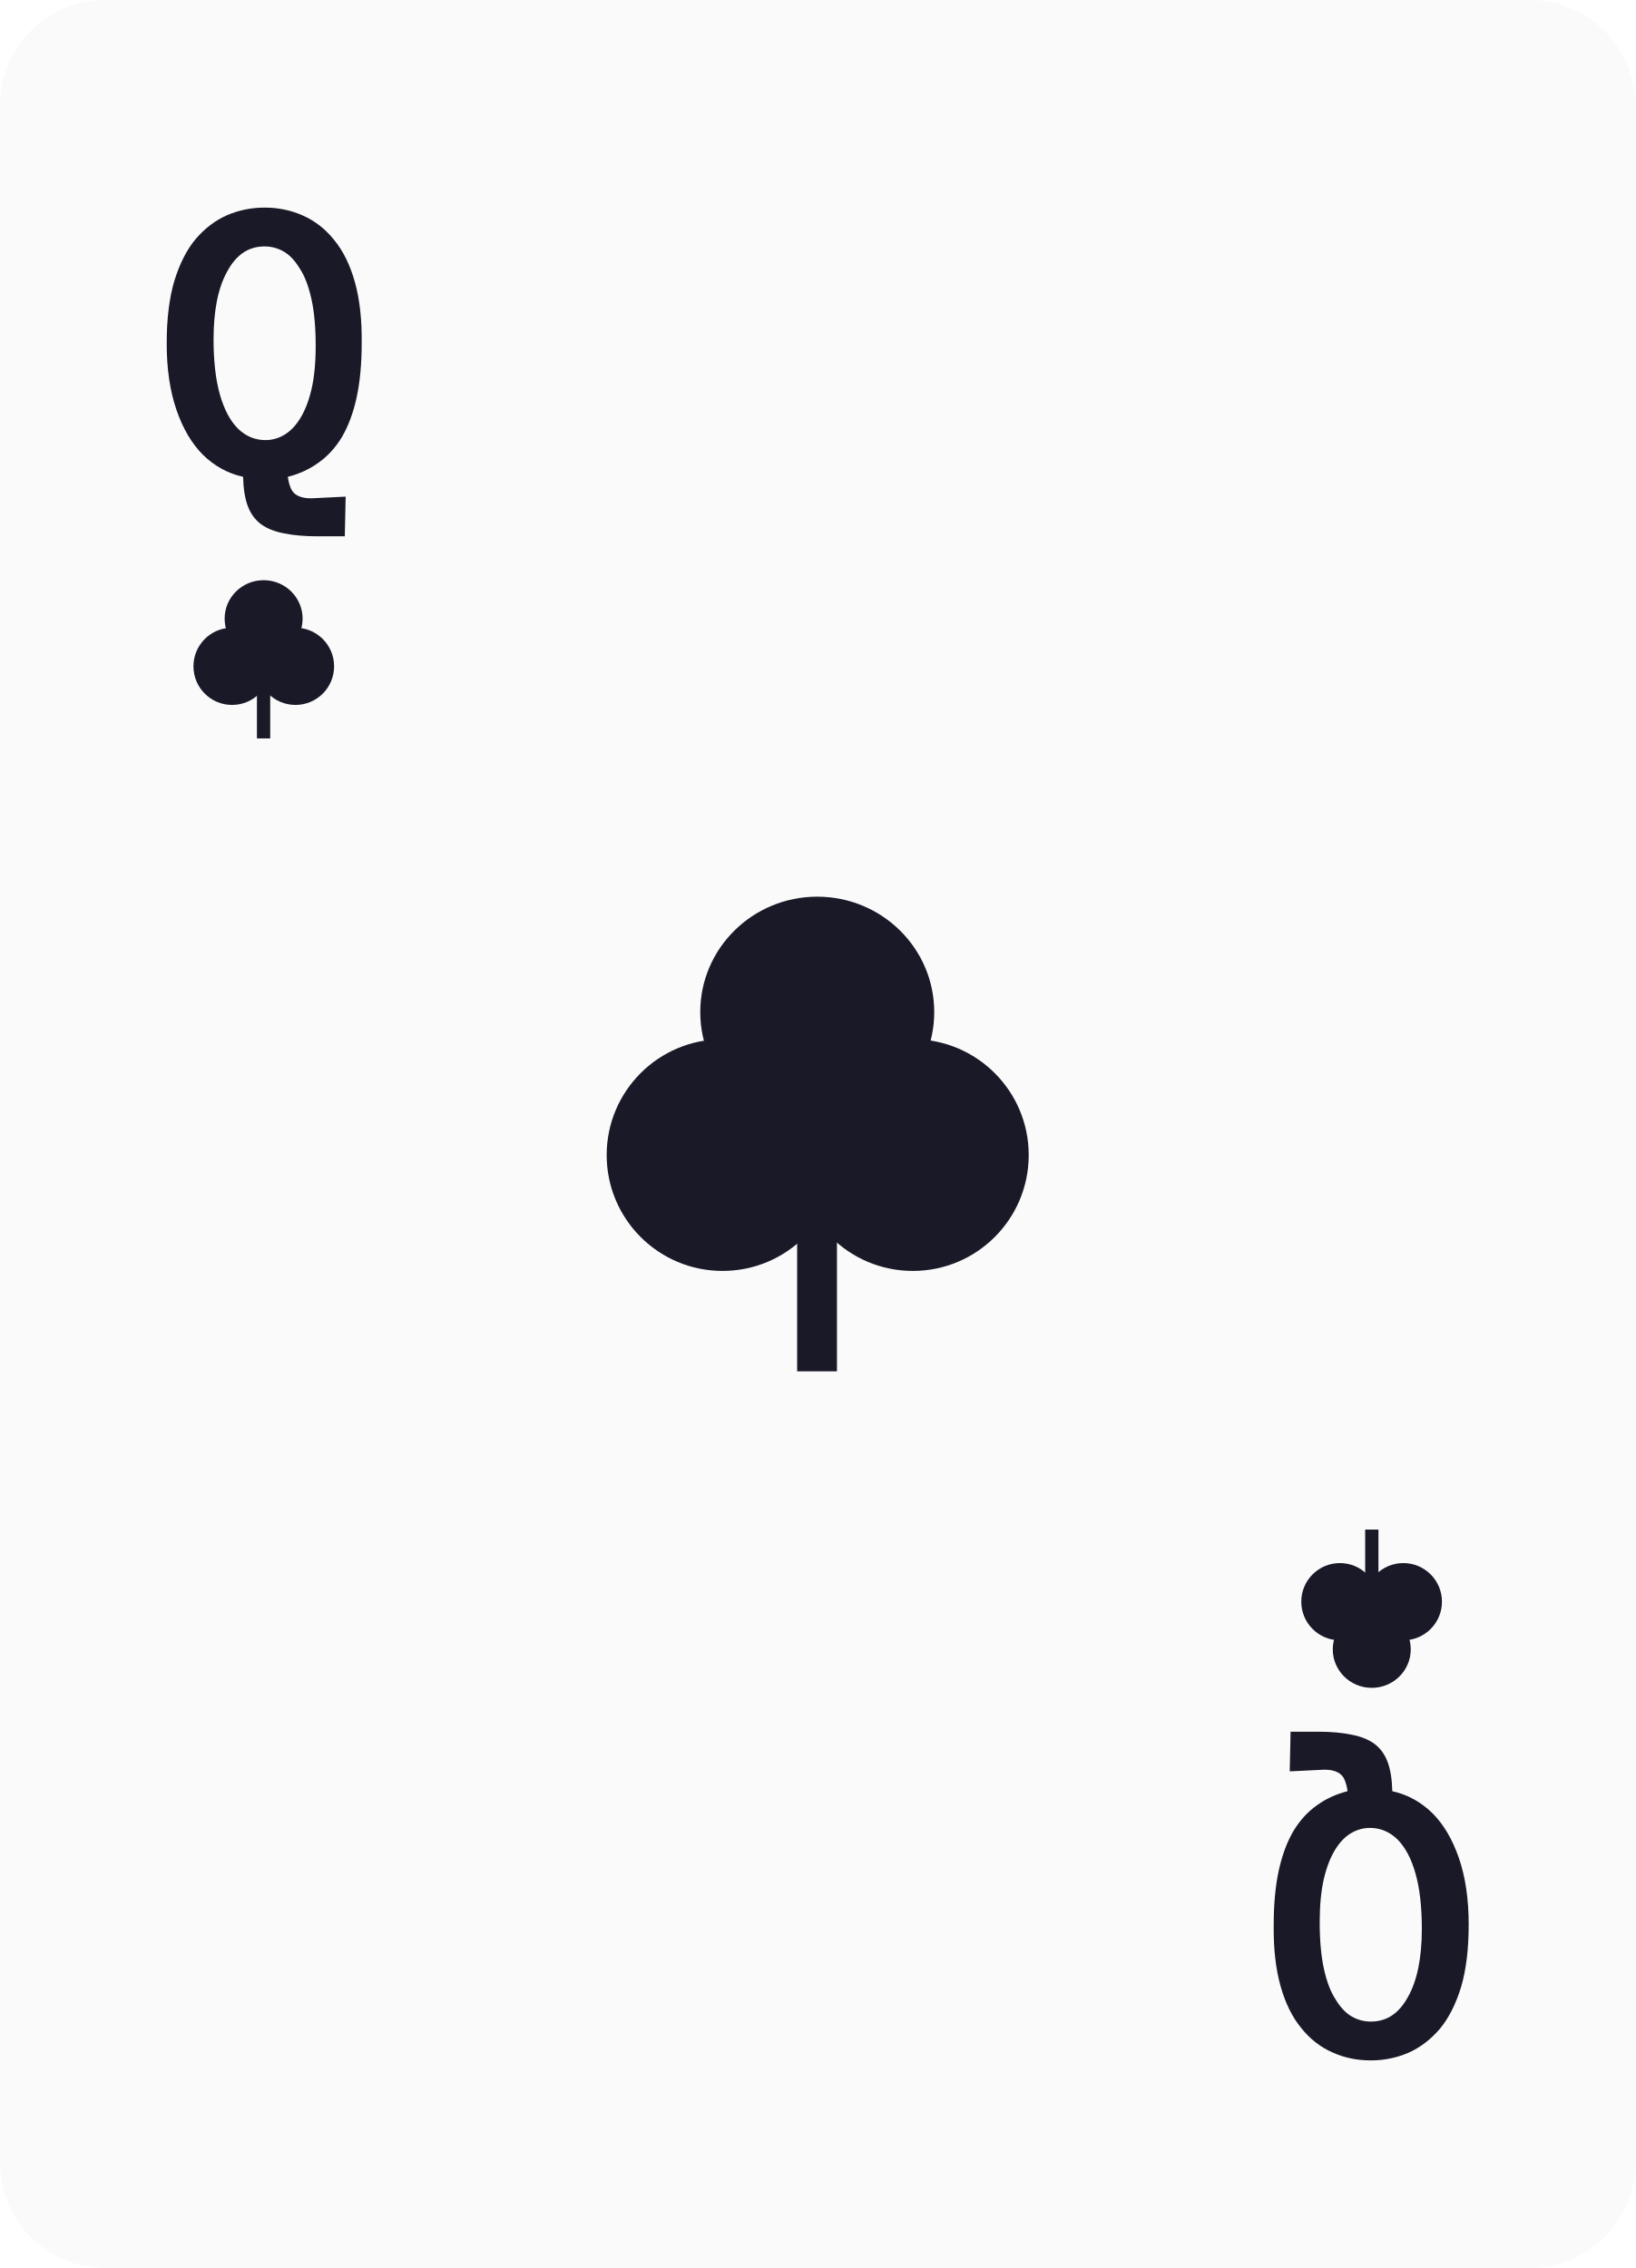
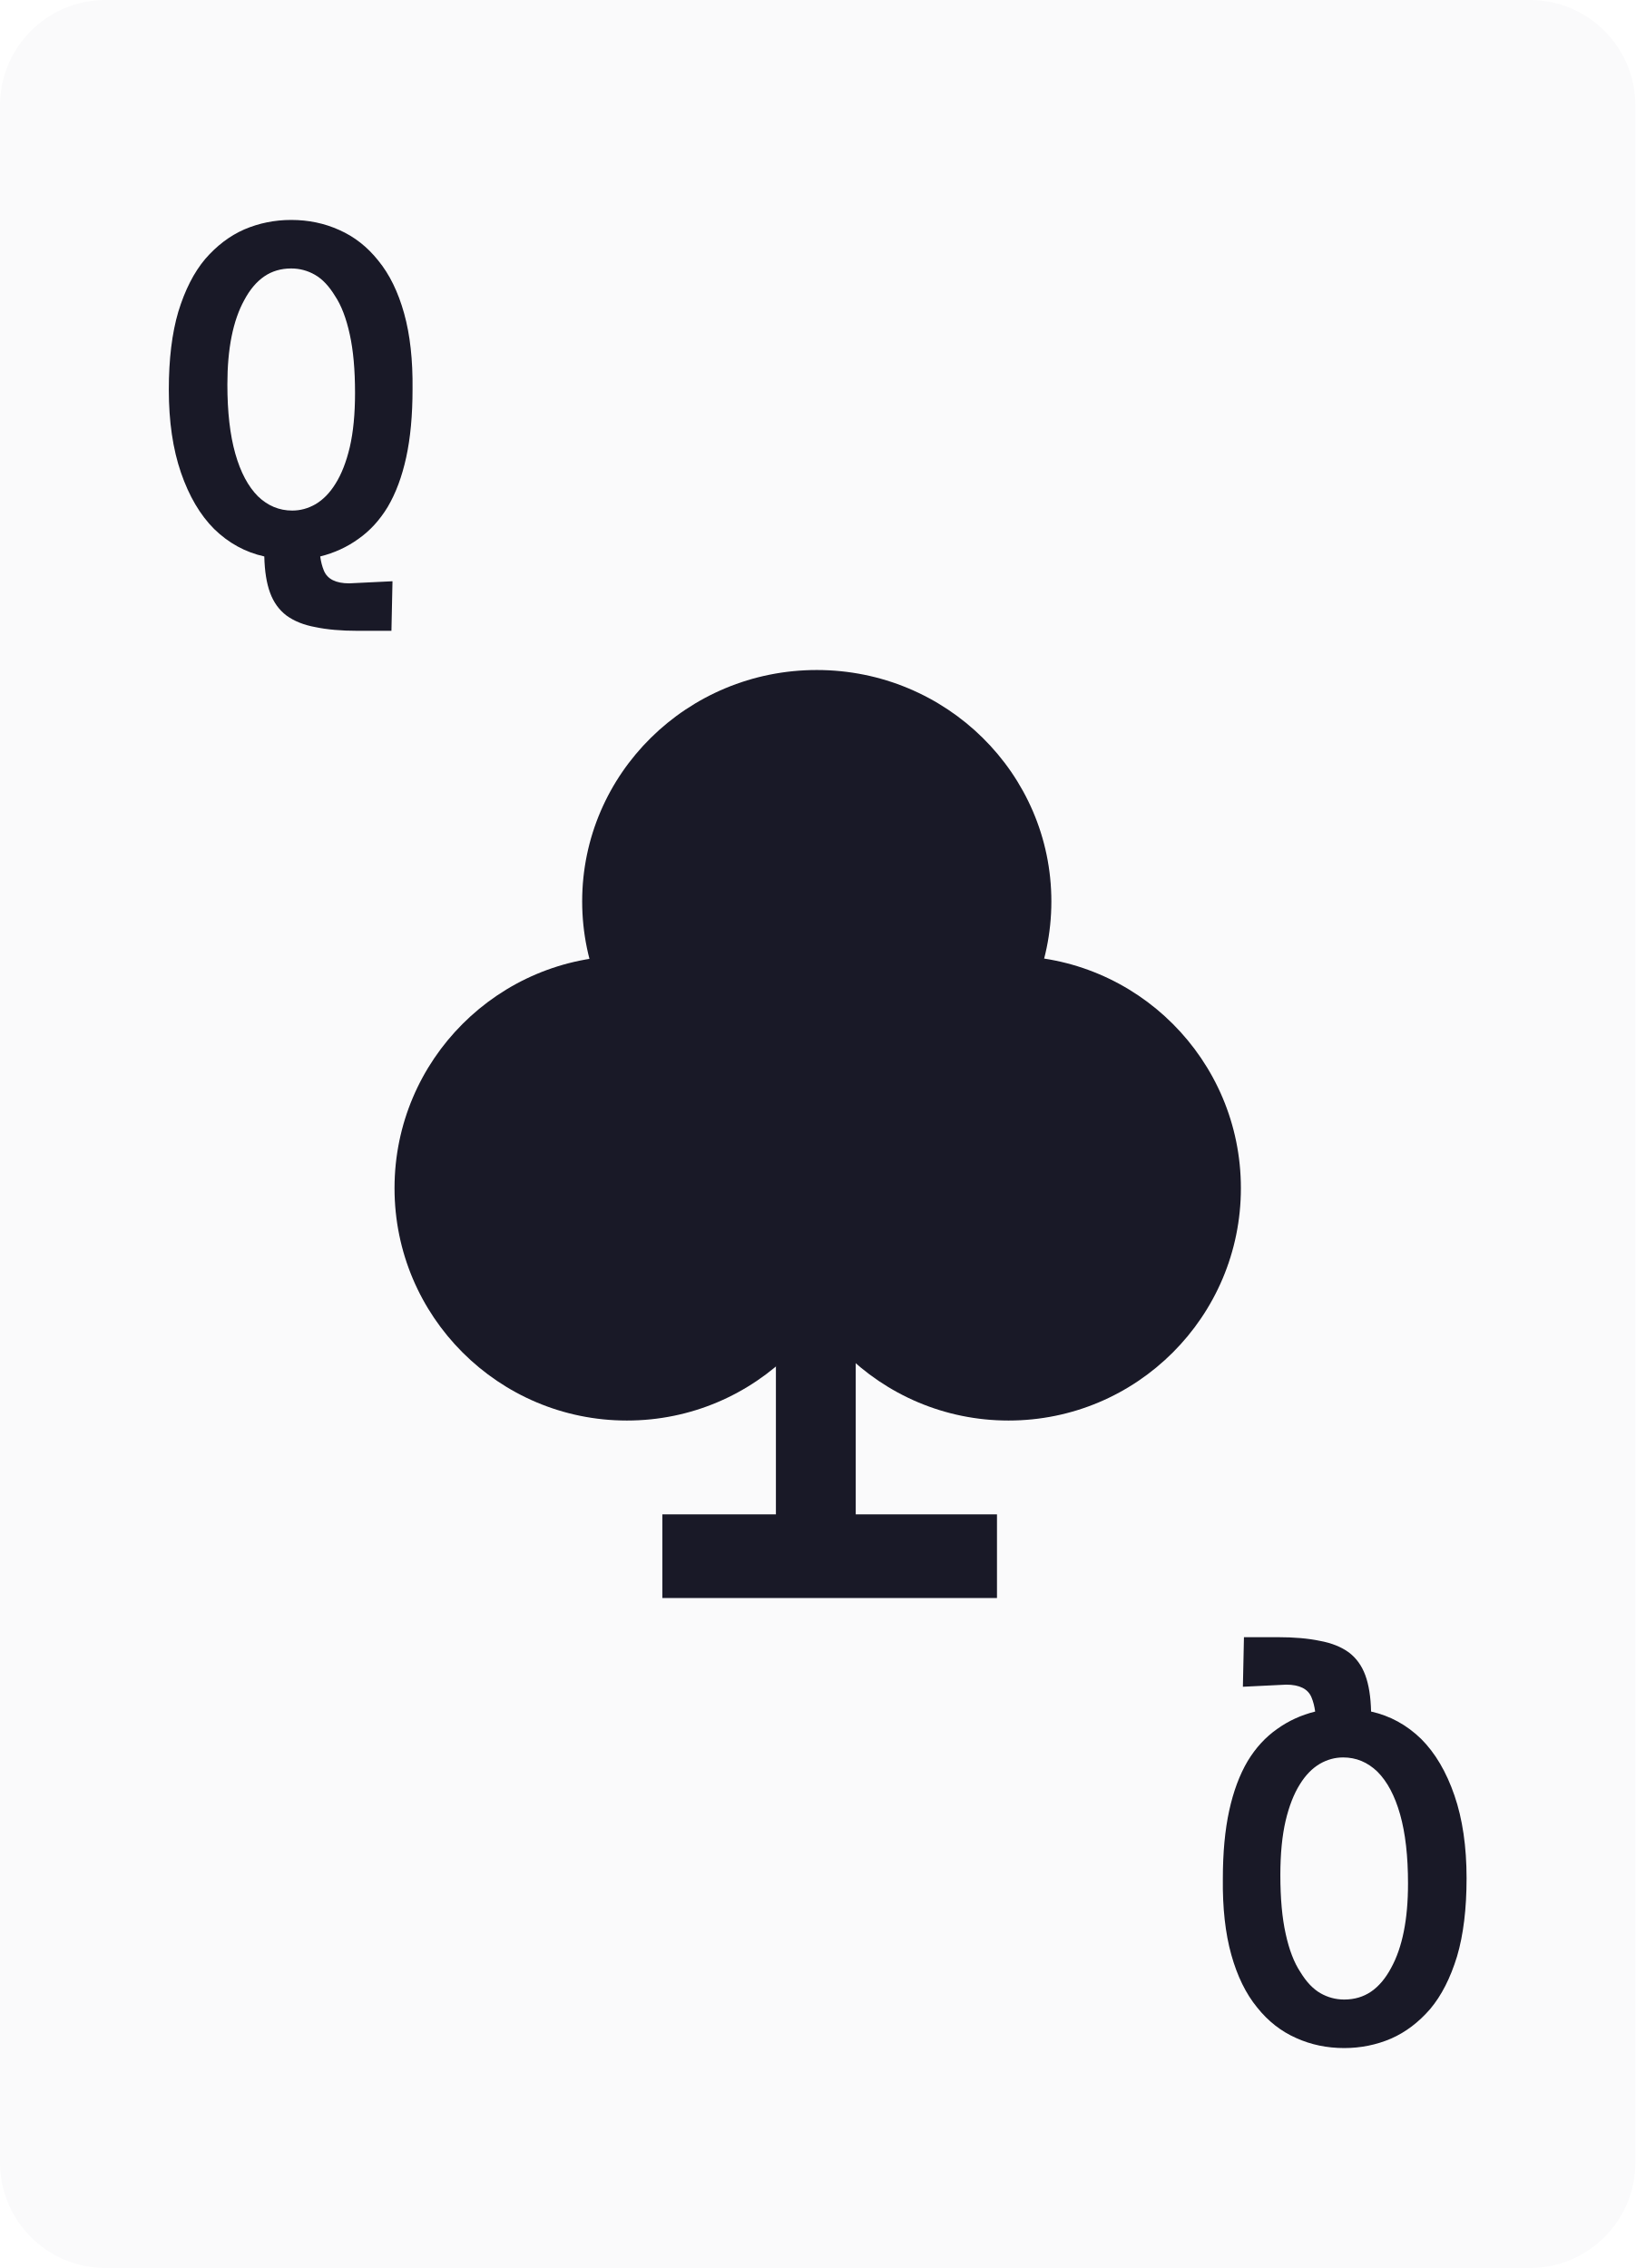
<svg xmlns="http://www.w3.org/2000/svg" width="62" height="86" viewBox="0 0 62 86" fill="none">
  <rect width="62" height="86" rx="4" fill="#FAFAFB" />
-   <path d="M12.048 20.336C11.547 20.336 11.12 20.299 10.768 20.224C10.416 20.16 10.123 20.043 9.888 19.872C9.664 19.701 9.499 19.472 9.392 19.184C9.285 18.896 9.227 18.528 9.216 18.08C8.64 17.952 8.133 17.675 7.696 17.248C7.269 16.821 6.933 16.251 6.688 15.536C6.443 14.821 6.32 13.984 6.32 13.024C6.32 12.096 6.416 11.307 6.608 10.656C6.811 9.995 7.083 9.461 7.424 9.056C7.776 8.651 8.171 8.352 8.608 8.16C9.056 7.968 9.531 7.872 10.032 7.872C10.555 7.872 11.04 7.973 11.488 8.176C11.947 8.379 12.341 8.688 12.672 9.104C13.013 9.52 13.275 10.053 13.456 10.704C13.637 11.355 13.723 12.123 13.712 13.008C13.712 13.797 13.648 14.485 13.52 15.072C13.392 15.659 13.205 16.16 12.96 16.576C12.715 16.981 12.416 17.307 12.064 17.552C11.723 17.797 11.339 17.973 10.912 18.08C10.933 18.24 10.971 18.384 11.024 18.512C11.077 18.64 11.168 18.736 11.296 18.8C11.424 18.864 11.589 18.896 11.792 18.896L13.104 18.832L13.072 20.336H12.048ZM10.064 16.688C10.309 16.688 10.544 16.624 10.768 16.496C11.003 16.357 11.205 16.149 11.376 15.872C11.557 15.584 11.701 15.216 11.808 14.768C11.915 14.309 11.968 13.76 11.968 13.12C11.968 12.416 11.915 11.824 11.808 11.344C11.701 10.853 11.552 10.464 11.36 10.176C11.179 9.877 10.976 9.664 10.752 9.536C10.528 9.408 10.288 9.344 10.032 9.344C9.723 9.344 9.451 9.424 9.216 9.584C8.981 9.744 8.779 9.984 8.608 10.304C8.437 10.613 8.309 10.981 8.224 11.408C8.139 11.835 8.096 12.32 8.096 12.864C8.096 13.696 8.176 14.395 8.336 14.96C8.496 15.525 8.725 15.957 9.024 16.256C9.323 16.544 9.669 16.688 10.064 16.688Z" fill="#191927" />
-   <ellipse cx="9.994" cy="23.459" rx="1.478" ry="1.459" fill="#191927" />
-   <circle cx="11.202" cy="25.266" r="1.464" fill="#191927" />
-   <circle cx="8.798" cy="25.266" r="1.464" fill="#191927" />
-   <rect x="9.741" y="25.677" width="0.503" height="2.323" fill="#191927" />
-   <ellipse cx="30.983" cy="38.377" rx="4.435" ry="4.376" fill="#191927" />
-   <circle cx="34.607" cy="43.799" r="4.393" fill="#191927" />
-   <circle cx="27.393" cy="43.799" r="4.393" fill="#191927" />
-   <rect x="30.221" y="45.031" width="1.509" height="6.968" fill="#191927" />
-   <path d="M49.952 65.664C50.453 65.664 50.88 65.701 51.232 65.776C51.584 65.84 51.877 65.957 52.112 66.128C52.336 66.299 52.501 66.528 52.608 66.816C52.715 67.104 52.773 67.472 52.784 67.92C53.36 68.048 53.867 68.325 54.304 68.752C54.731 69.179 55.067 69.749 55.312 70.464C55.557 71.179 55.68 72.016 55.68 72.976C55.68 73.904 55.584 74.693 55.392 75.344C55.189 76.005 54.917 76.539 54.576 76.944C54.224 77.349 53.829 77.648 53.392 77.84C52.944 78.032 52.469 78.128 51.968 78.128C51.445 78.128 50.96 78.027 50.512 77.824C50.053 77.621 49.659 77.312 49.328 76.896C48.987 76.48 48.725 75.947 48.544 75.296C48.363 74.645 48.277 73.877 48.288 72.992C48.288 72.203 48.352 71.515 48.48 70.928C48.608 70.341 48.795 69.84 49.04 69.424C49.285 69.019 49.584 68.693 49.936 68.448C50.277 68.203 50.661 68.027 51.088 67.92C51.067 67.76 51.029 67.616 50.976 67.488C50.923 67.36 50.832 67.264 50.704 67.2C50.576 67.136 50.411 67.104 50.208 67.104L48.896 67.168L48.928 65.664H49.952ZM51.936 69.312C51.691 69.312 51.456 69.376 51.232 69.504C50.997 69.643 50.795 69.851 50.624 70.128C50.443 70.416 50.299 70.784 50.192 71.232C50.085 71.691 50.032 72.24 50.032 72.88C50.032 73.584 50.085 74.176 50.192 74.656C50.299 75.147 50.448 75.536 50.64 75.824C50.821 76.123 51.024 76.336 51.248 76.464C51.472 76.592 51.712 76.656 51.968 76.656C52.277 76.656 52.549 76.576 52.784 76.416C53.019 76.256 53.221 76.016 53.392 75.696C53.563 75.387 53.691 75.019 53.776 74.592C53.861 74.165 53.904 73.68 53.904 73.136C53.904 72.304 53.824 71.605 53.664 71.04C53.504 70.475 53.275 70.043 52.976 69.744C52.677 69.456 52.331 69.312 51.936 69.312Z" fill="#191927" />
-   <ellipse cx="52.006" cy="62.541" rx="1.478" ry="1.459" transform="rotate(-180 52.0058 62.5415)" fill="#191927" />
-   <circle cx="50.798" cy="60.734" r="1.464" transform="rotate(-180 50.7977 60.7341)" fill="#191927" />
-   <circle cx="53.202" cy="60.734" r="1.464" transform="rotate(-180 53.2023 60.7341)" fill="#191927" />
-   <rect x="52.26" y="60.324" width="0.503" height="2.323" transform="rotate(-180 52.2595 60.3235)" fill="#191927" />
+   <path d="M13.56 23.92C12.933 23.92 12.4 23.873 11.96 23.78C11.52 23.7 11.153 23.553 10.86 23.34C10.58 23.127 10.373 22.84 10.24 22.48C10.107 22.12 10.033 21.66 10.02 21.1C9.3 20.94 8.667 20.593 8.12 20.06C7.587 19.527 7.167 18.813 6.86 17.92C6.553 17.027 6.4 15.98 6.4 14.78C6.4 13.62 6.52 12.633 6.76 11.82C7.013 10.993 7.353 10.327 7.78 9.82C8.22 9.313 8.713 8.94 9.26 8.7C9.82 8.46 10.413 8.34 11.04 8.34C11.693 8.34 12.3 8.467 12.86 8.72C13.433 8.973 13.927 9.36 14.34 9.88C14.767 10.4 15.093 11.067 15.32 11.88C15.547 12.693 15.653 13.653 15.64 14.76C15.64 15.747 15.56 16.607 15.4 17.34C15.24 18.073 15.007 18.7 14.7 19.22C14.393 19.727 14.02 20.133 13.58 20.44C13.153 20.747 12.673 20.967 12.14 21.1C12.167 21.3 12.213 21.48 12.28 21.64C12.347 21.8 12.46 21.92 12.62 22C12.78 22.08 12.987 22.12 13.24 22.12L14.88 22.04L14.84 23.92H13.56ZM11.08 19.36C11.387 19.36 11.68 19.28 11.96 19.12C12.253 18.947 12.507 18.687 12.72 18.34C12.947 17.98 13.127 17.52 13.26 16.96C13.393 16.387 13.46 15.7 13.46 14.9C13.46 14.02 13.393 13.28 13.26 12.68C13.127 12.067 12.94 11.58 12.7 11.22C12.473 10.847 12.22 10.58 11.94 10.42C11.66 10.26 11.36 10.18 11.04 10.18C10.653 10.18 10.313 10.28 10.02 10.48C9.727 10.68 9.473 10.98 9.26 11.38C9.047 11.767 8.887 12.227 8.78 12.76C8.673 13.293 8.62 13.9 8.62 14.58C8.62 15.62 8.72 16.493 8.92 17.2C9.12 17.907 9.407 18.447 9.78 18.82C10.153 19.18 10.587 19.36 11.08 19.36Z" fill="#191927" />
+   <ellipse cx="30.965" cy="34.181" rx="8.894" ry="8.775" fill="#191927" />
+   <circle cx="38.234" cy="45.055" r="8.81" fill="#191927" />
+   <circle cx="23.767" cy="45.055" r="8.81" fill="#191927" />
+   <rect x="29.416" y="46.173" width="3.026" height="13.974" fill="#191927" />
+   <path d="M37.797 57.423L37.797 60.595L25.111 60.595L25.111 57.423L37.797 57.423Z" fill="#191927" />
+   <path d="M48.44 62.08C49.067 62.08 49.6 62.127 50.04 62.22C50.48 62.3 50.847 62.447 51.14 62.66C51.42 62.873 51.627 63.16 51.76 63.52C51.893 63.88 51.967 64.34 51.98 64.9C52.7 65.06 53.333 65.407 53.88 65.94C54.413 66.473 54.833 67.187 55.14 68.08C55.447 68.973 55.6 70.02 55.6 71.22C55.6 72.38 55.48 73.367 55.24 74.18C54.987 75.007 54.647 75.673 54.22 76.18C53.78 76.687 53.287 77.06 52.74 77.3C52.18 77.54 51.587 77.66 50.96 77.66C50.307 77.66 49.7 77.533 49.14 77.28C48.567 77.027 48.073 76.64 47.66 76.12C47.233 75.6 46.907 74.933 46.68 74.12C46.453 73.307 46.347 72.347 46.36 71.24C46.36 70.253 46.44 69.393 46.6 68.66C46.76 67.927 46.993 67.3 47.3 66.78C47.607 66.273 47.98 65.867 48.42 65.56C48.847 65.253 49.327 65.033 49.86 64.9C49.833 64.7 49.787 64.52 49.72 64.36C49.653 64.2 49.54 64.08 49.38 64C49.22 63.92 49.013 63.88 48.76 63.88L47.12 63.96L47.16 62.08H48.44ZM50.92 66.64C50.613 66.64 50.32 66.72 50.04 66.88C49.747 67.053 49.493 67.313 49.28 67.66C49.053 68.02 48.873 68.48 48.74 69.04C48.607 69.613 48.54 70.3 48.54 71.1C48.54 71.98 48.607 72.72 48.74 73.32C48.873 73.933 49.06 74.42 49.3 74.78C49.527 75.153 49.78 75.42 50.06 75.58C50.34 75.74 50.64 75.82 50.96 75.82C51.347 75.82 51.687 75.72 51.98 75.52C52.273 75.32 52.527 75.02 52.74 74.62C52.953 74.233 53.113 73.773 53.22 73.24C53.327 72.707 53.38 72.1 53.38 71.42C53.38 70.38 53.28 69.507 53.08 68.8C52.88 68.093 52.593 67.553 52.22 67.18C51.847 66.82 51.413 66.64 50.92 66.64Z" fill="#191927" />
</svg>
